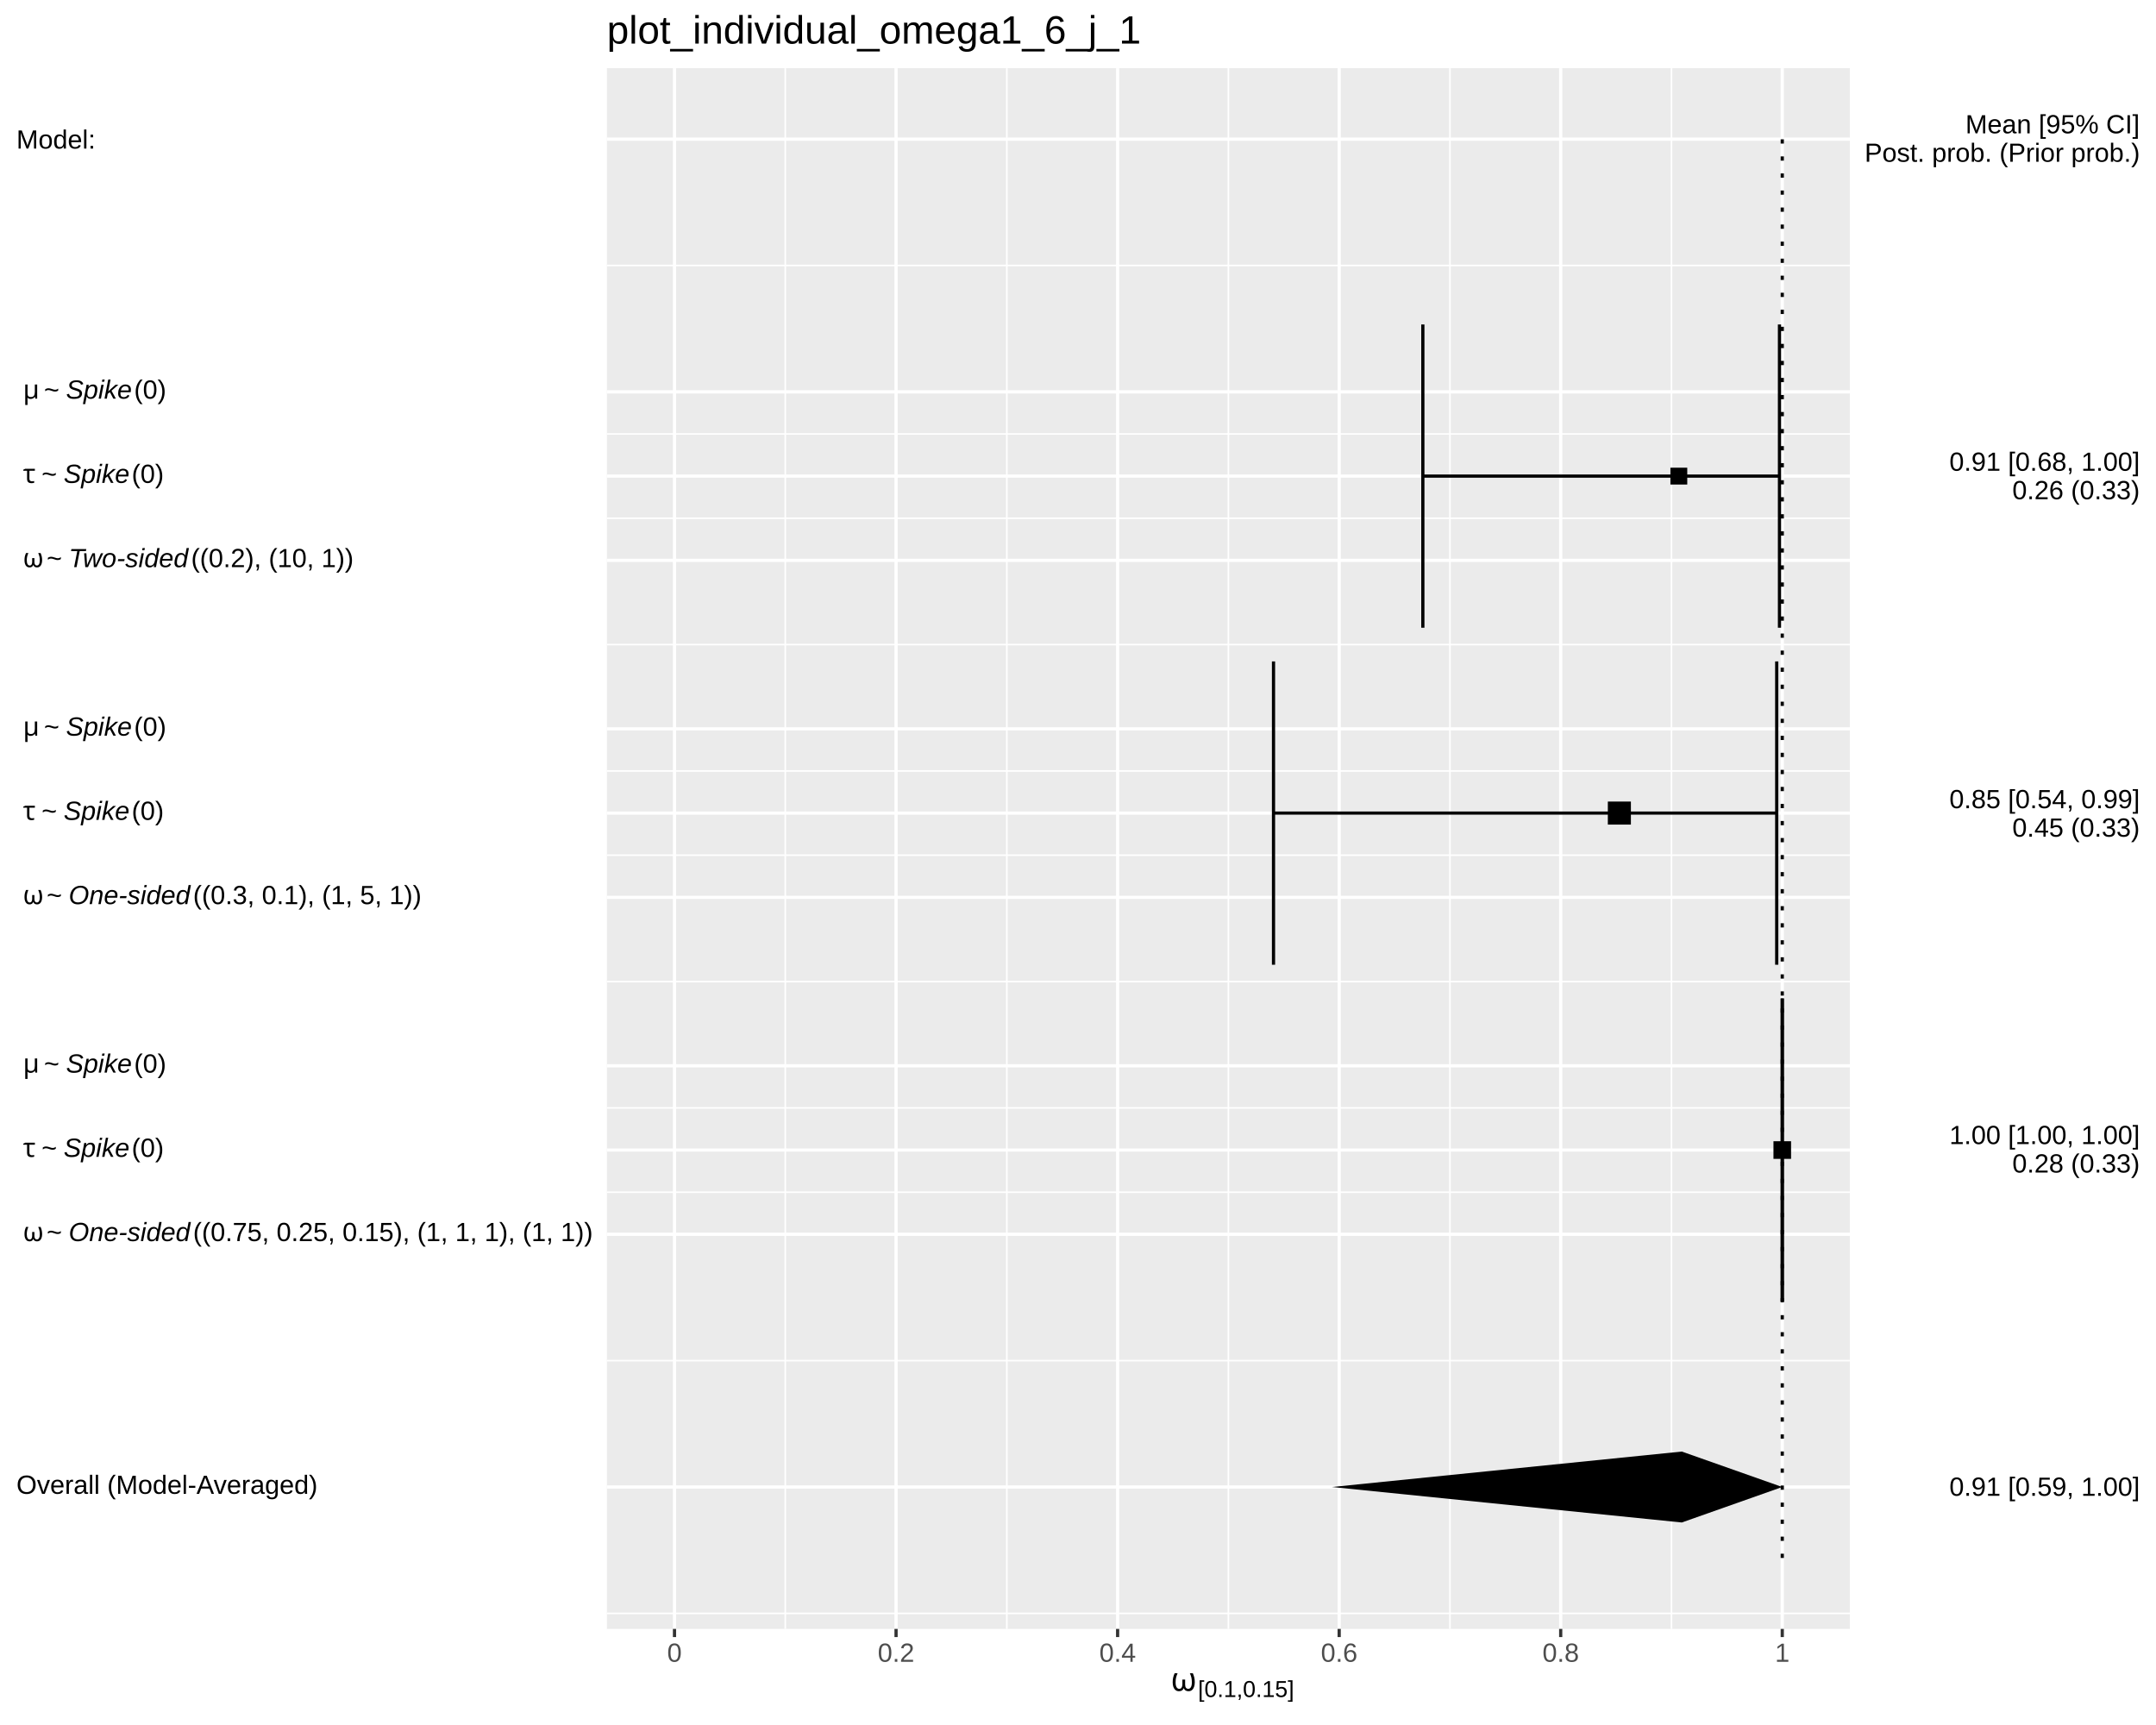
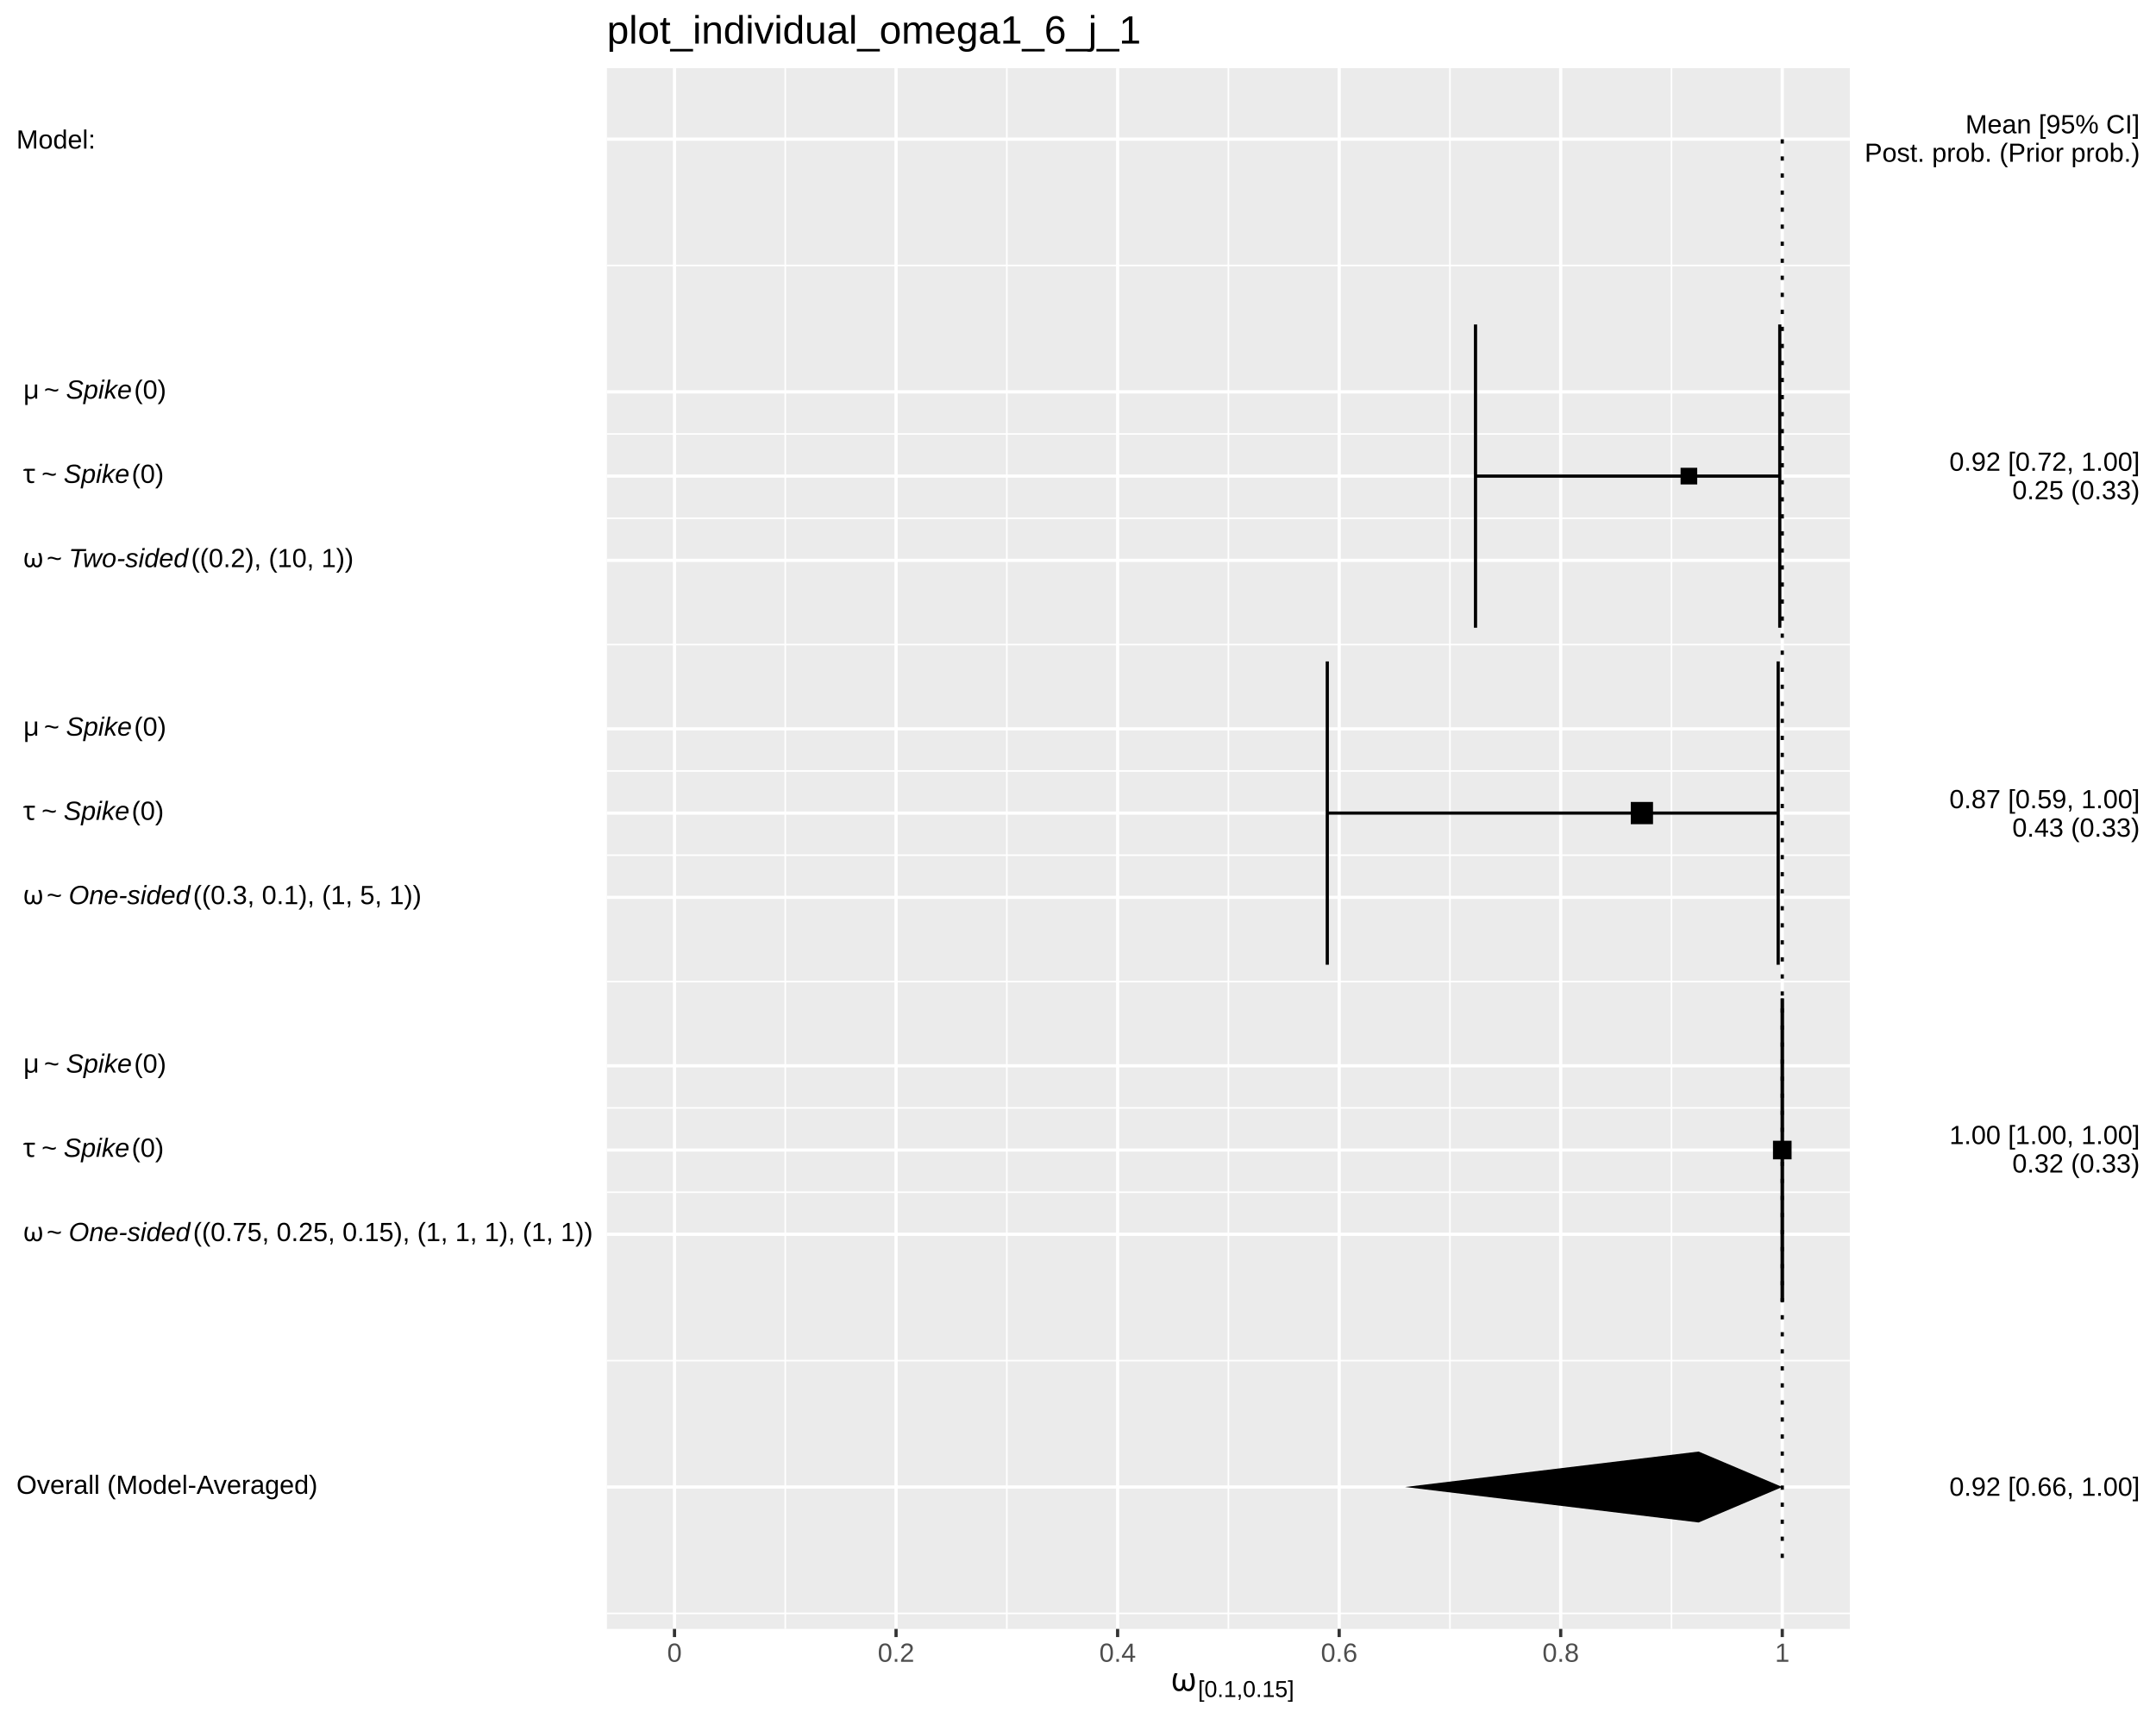
<svg xmlns="http://www.w3.org/2000/svg" viewBox="0 0 720.00 576.00">
  <defs>
    <style type="text/css">
    line, polyline, polygon, path, rect, circle {
      fill: none;
      stroke: #000000;
      stroke-linecap: round;
      stroke-linejoin: round;
      stroke-miterlimit: 10.00;
    }
  </style>
  </defs>
  <rect width="100%" height="100%" style="stroke: none; fill: #FFFFFF;" />
  <rect x="0.00" y="0.00" width="720.00" height="576.00" style="stroke-width: 1.07; stroke: #FFFFFF; fill: #FFFFFF;" />
  <defs>
    <clipPath id="cpMjAyLjY4fDYxNy43Nnw1NDMuOTF8MjIuNzc=">
      <rect x="202.68" y="22.77" width="415.08" height="521.14" />
    </clipPath>
  </defs>
  <rect x="202.68" y="22.77" width="415.08" height="521.14" style="stroke-width: 1.07; stroke: none; fill: #EBEBEB;" clip-path="url(#cpMjAyLjY4fDYxNy43Nnw1NDMuOTF8MjIuNzc=)" />
  <polyline points="202.68,538.73 617.76,538.73 " style="stroke-width: 0.53; stroke: #FFFFFF; stroke-linecap: butt;" clip-path="url(#cpMjAyLjY4fDYxNy43Nnw1NDMuOTF8MjIuNzc=)" />
  <polyline points="202.68,454.34 617.76,454.34 " style="stroke-width: 0.53; stroke: #FFFFFF; stroke-linecap: butt;" clip-path="url(#cpMjAyLjY4fDYxNy43Nnw1NDMuOTF8MjIuNzc=)" />
  <polyline points="202.68,398.08 617.76,398.08 " style="stroke-width: 0.53; stroke: #FFFFFF; stroke-linecap: butt;" clip-path="url(#cpMjAyLjY4fDYxNy43Nnw1NDMuOTF8MjIuNzc=)" />
  <polyline points="202.68,369.95 617.76,369.95 " style="stroke-width: 0.53; stroke: #FFFFFF; stroke-linecap: butt;" clip-path="url(#cpMjAyLjY4fDYxNy43Nnw1NDMuOTF8MjIuNzc=)" />
  <polyline points="202.68,327.76 617.76,327.76 " style="stroke-width: 0.53; stroke: #FFFFFF; stroke-linecap: butt;" clip-path="url(#cpMjAyLjY4fDYxNy43Nnw1NDMuOTF8MjIuNzc=)" />
  <polyline points="202.68,285.56 617.76,285.56 " style="stroke-width: 0.53; stroke: #FFFFFF; stroke-linecap: butt;" clip-path="url(#cpMjAyLjY4fDYxNy43Nnw1NDMuOTF8MjIuNzc=)" />
  <polyline points="202.68,257.43 617.76,257.43 " style="stroke-width: 0.53; stroke: #FFFFFF; stroke-linecap: butt;" clip-path="url(#cpMjAyLjY4fDYxNy43Nnw1NDMuOTF8MjIuNzc=)" />
  <polyline points="202.68,215.24 617.76,215.24 " style="stroke-width: 0.53; stroke: #FFFFFF; stroke-linecap: butt;" clip-path="url(#cpMjAyLjY4fDYxNy43Nnw1NDMuOTF8MjIuNzc=)" />
  <polyline points="202.68,173.04 617.76,173.04 " style="stroke-width: 0.53; stroke: #FFFFFF; stroke-linecap: butt;" clip-path="url(#cpMjAyLjY4fDYxNy43Nnw1NDMuOTF8MjIuNzc=)" />
  <polyline points="202.68,144.91 617.76,144.91 " style="stroke-width: 0.53; stroke: #FFFFFF; stroke-linecap: butt;" clip-path="url(#cpMjAyLjY4fDYxNy43Nnw1NDMuOTF8MjIuNzc=)" />
  <polyline points="202.68,88.65 617.76,88.65 " style="stroke-width: 0.53; stroke: #FFFFFF; stroke-linecap: butt;" clip-path="url(#cpMjAyLjY4fDYxNy43Nnw1NDMuOTF8MjIuNzc=)" />
  <polyline points="262.24,543.91 262.24,22.77 " style="stroke-width: 0.53; stroke: #FFFFFF; stroke-linecap: butt;" clip-path="url(#cpMjAyLjY4fDYxNy43Nnw1NDMuOTF8MjIuNzc=)" />
  <polyline points="336.23,543.91 336.23,22.77 " style="stroke-width: 0.53; stroke: #FFFFFF; stroke-linecap: butt;" clip-path="url(#cpMjAyLjY4fDYxNy43Nnw1NDMuOTF8MjIuNzc=)" />
  <polyline points="410.22,543.91 410.22,22.77 " style="stroke-width: 0.53; stroke: #FFFFFF; stroke-linecap: butt;" clip-path="url(#cpMjAyLjY4fDYxNy43Nnw1NDMuOTF8MjIuNzc=)" />
  <polyline points="484.21,543.91 484.21,22.77 " style="stroke-width: 0.53; stroke: #FFFFFF; stroke-linecap: butt;" clip-path="url(#cpMjAyLjY4fDYxNy43Nnw1NDMuOTF8MjIuNzc=)" />
  <polyline points="558.20,543.91 558.20,22.77 " style="stroke-width: 0.53; stroke: #FFFFFF; stroke-linecap: butt;" clip-path="url(#cpMjAyLjY4fDYxNy43Nnw1NDMuOTF8MjIuNzc=)" />
  <polyline points="202.68,496.53 617.76,496.53 " style="stroke-width: 1.07; stroke: #FFFFFF; stroke-linecap: butt;" clip-path="url(#cpMjAyLjY4fDYxNy43Nnw1NDMuOTF8MjIuNzc=)" />
  <polyline points="202.68,412.14 617.76,412.14 " style="stroke-width: 1.07; stroke: #FFFFFF; stroke-linecap: butt;" clip-path="url(#cpMjAyLjY4fDYxNy43Nnw1NDMuOTF8MjIuNzc=)" />
  <polyline points="202.68,384.01 617.76,384.01 " style="stroke-width: 1.07; stroke: #FFFFFF; stroke-linecap: butt;" clip-path="url(#cpMjAyLjY4fDYxNy43Nnw1NDMuOTF8MjIuNzc=)" />
  <polyline points="202.68,355.88 617.76,355.88 " style="stroke-width: 1.07; stroke: #FFFFFF; stroke-linecap: butt;" clip-path="url(#cpMjAyLjY4fDYxNy43Nnw1NDMuOTF8MjIuNzc=)" />
  <polyline points="202.68,299.63 617.76,299.63 " style="stroke-width: 1.07; stroke: #FFFFFF; stroke-linecap: butt;" clip-path="url(#cpMjAyLjY4fDYxNy43Nnw1NDMuOTF8MjIuNzc=)" />
  <polyline points="202.68,271.50 617.76,271.50 " style="stroke-width: 1.07; stroke: #FFFFFF; stroke-linecap: butt;" clip-path="url(#cpMjAyLjY4fDYxNy43Nnw1NDMuOTF8MjIuNzc=)" />
  <polyline points="202.68,243.37 617.76,243.37 " style="stroke-width: 1.07; stroke: #FFFFFF; stroke-linecap: butt;" clip-path="url(#cpMjAyLjY4fDYxNy43Nnw1NDMuOTF8MjIuNzc=)" />
  <polyline points="202.68,187.11 617.76,187.11 " style="stroke-width: 1.07; stroke: #FFFFFF; stroke-linecap: butt;" clip-path="url(#cpMjAyLjY4fDYxNy43Nnw1NDMuOTF8MjIuNzc=)" />
  <polyline points="202.68,158.98 617.76,158.98 " style="stroke-width: 1.07; stroke: #FFFFFF; stroke-linecap: butt;" clip-path="url(#cpMjAyLjY4fDYxNy43Nnw1NDMuOTF8MjIuNzc=)" />
  <polyline points="202.68,130.85 617.76,130.85 " style="stroke-width: 1.07; stroke: #FFFFFF; stroke-linecap: butt;" clip-path="url(#cpMjAyLjY4fDYxNy43Nnw1NDMuOTF8MjIuNzc=)" />
  <polyline points="202.68,46.46 617.76,46.46 " style="stroke-width: 1.07; stroke: #FFFFFF; stroke-linecap: butt;" clip-path="url(#cpMjAyLjY4fDYxNy43Nnw1NDMuOTF8MjIuNzc=)" />
  <polyline points="225.25,543.91 225.25,22.77 " style="stroke-width: 1.07; stroke: #FFFFFF; stroke-linecap: butt;" clip-path="url(#cpMjAyLjY4fDYxNy43Nnw1NDMuOTF8MjIuNzc=)" />
  <polyline points="299.24,543.91 299.24,22.77 " style="stroke-width: 1.07; stroke: #FFFFFF; stroke-linecap: butt;" clip-path="url(#cpMjAyLjY4fDYxNy43Nnw1NDMuOTF8MjIuNzc=)" />
  <polyline points="373.23,543.91 373.23,22.77 " style="stroke-width: 1.07; stroke: #FFFFFF; stroke-linecap: butt;" clip-path="url(#cpMjAyLjY4fDYxNy43Nnw1NDMuOTF8MjIuNzc=)" />
  <polyline points="447.22,543.91 447.22,22.77 " style="stroke-width: 1.07; stroke: #FFFFFF; stroke-linecap: butt;" clip-path="url(#cpMjAyLjY4fDYxNy43Nnw1NDMuOTF8MjIuNzc=)" />
  <polyline points="521.20,543.91 521.20,22.77 " style="stroke-width: 1.07; stroke: #FFFFFF; stroke-linecap: butt;" clip-path="url(#cpMjAyLjY4fDYxNy43Nnw1NDMuOTF8MjIuNzc=)" />
  <polyline points="595.19,543.91 595.19,22.77 " style="stroke-width: 1.07; stroke: #FFFFFF; stroke-linecap: butt;" clip-path="url(#cpMjAyLjY4fDYxNy43Nnw1NDMuOTF8MjIuNzc=)" />
-   <polyline points="594.26,209.61 594.26,108.34 " style="stroke-width: 1.07; stroke-linecap: butt;" clip-path="url(#cpMjAyLjY4fDYxNy43Nnw1NDMuOTF8MjIuNzc=)" />
-   <polyline points="594.26,158.98 475.16,158.98 " style="stroke-width: 1.07; stroke-linecap: butt;" clip-path="url(#cpMjAyLjY4fDYxNy43Nnw1NDMuOTF8MjIuNzc=)" />
-   <polyline points="475.16,209.61 475.16,108.34 " style="stroke-width: 1.07; stroke-linecap: butt;" clip-path="url(#cpMjAyLjY4fDYxNy43Nnw1NDMuOTF8MjIuNzc=)" />
-   <polyline points="593.34,322.13 593.34,220.86 " style="stroke-width: 1.07; stroke-linecap: butt;" clip-path="url(#cpMjAyLjY4fDYxNy43Nnw1NDMuOTF8MjIuNzc=)" />
-   <polyline points="593.34,271.50 425.29,271.50 " style="stroke-width: 1.07; stroke-linecap: butt;" clip-path="url(#cpMjAyLjY4fDYxNy43Nnw1NDMuOTF8MjIuNzc=)" />
-   <polyline points="425.29,322.13 425.29,220.86 " style="stroke-width: 1.07; stroke-linecap: butt;" clip-path="url(#cpMjAyLjY4fDYxNy43Nnw1NDMuOTF8MjIuNzc=)" />
+   <polyline points="594.36,209.61 594.36,108.34 " style="stroke-width: 1.07; stroke-linecap: butt;" clip-path="url(#cpMjAyLjY4fDYxNy43Nnw1NDMuOTF8MjIuNzc=)" />
+   <polyline points="594.36,158.98 492.75,158.98 " style="stroke-width: 1.07; stroke-linecap: butt;" clip-path="url(#cpMjAyLjY4fDYxNy43Nnw1NDMuOTF8MjIuNzc=)" />
+   <polyline points="492.75,209.61 492.75,108.34 " style="stroke-width: 1.07; stroke-linecap: butt;" clip-path="url(#cpMjAyLjY4fDYxNy43Nnw1NDMuOTF8MjIuNzc=)" />
+   <polyline points="593.82,322.13 593.82,220.86 " style="stroke-width: 1.07; stroke-linecap: butt;" clip-path="url(#cpMjAyLjY4fDYxNy43Nnw1NDMuOTF8MjIuNzc=)" />
+   <polyline points="593.82,271.50 443.25,271.50 " style="stroke-width: 1.07; stroke-linecap: butt;" clip-path="url(#cpMjAyLjY4fDYxNy43Nnw1NDMuOTF8MjIuNzc=)" />
+   <polyline points="443.25,322.13 443.25,220.86 " style="stroke-width: 1.07; stroke-linecap: butt;" clip-path="url(#cpMjAyLjY4fDYxNy43Nnw1NDMuOTF8MjIuNzc=)" />
  <polyline points="595.19,434.65 595.19,333.38 " style="stroke-width: 1.07; stroke-linecap: butt;" clip-path="url(#cpMjAyLjY4fDYxNy43Nnw1NDMuOTF8MjIuNzc=)" />
  <polyline points="595.19,384.01 595.19,384.01 " style="stroke-width: 1.07; stroke-linecap: butt;" clip-path="url(#cpMjAyLjY4fDYxNy43Nnw1NDMuOTF8MjIuNzc=)" />
  <polyline points="595.19,434.65 595.19,333.38 " style="stroke-width: 1.07; stroke-linecap: butt;" clip-path="url(#cpMjAyLjY4fDYxNy43Nnw1NDMuOTF8MjIuNzc=)" />
-   <polygon points="557.84,161.79 563.46,161.79 563.46,156.17 557.84,156.17 " style="stroke-width: 0.71; stroke: none; fill: #000000;" clip-path="url(#cpMjAyLjY4fDYxNy43Nnw1NDMuOTF8MjIuNzc=)" />
-   <polygon points="536.94,275.34 544.64,275.34 544.64,267.65 536.94,267.65 " style="stroke-width: 0.71; stroke: none; fill: #000000;" clip-path="url(#cpMjAyLjY4fDYxNy43Nnw1NDMuOTF8MjIuNzc=)" />
-   <polygon points="592.25,386.96 598.13,386.96 598.13,381.07 592.25,381.07 " style="stroke-width: 0.71; stroke: none; fill: #000000;" clip-path="url(#cpMjAyLjY4fDYxNy43Nnw1NDMuOTF8MjIuNzc=)" />
-   <polygon points="561.64,508.38 444.79,496.53 561.64,484.69 595.19,496.53 " style="stroke-width: 1.07; stroke: none; fill: #000000;" clip-path="url(#cpMjAyLjY4fDYxNy43Nnw1NDMuOTF8MjIuNzc=)" />
+   <polygon points="561.23,161.76 566.79,161.76 566.79,156.20 561.23,156.20 " style="stroke-width: 0.71; stroke: none; fill: #000000;" clip-path="url(#cpMjAyLjY4fDYxNy43Nnw1NDMuOTF8MjIuNzc=)" />
+   <polygon points="544.60,275.21 552.03,275.21 552.03,267.78 544.60,267.78 " style="stroke-width: 0.71; stroke: none; fill: #000000;" clip-path="url(#cpMjAyLjY4fDYxNy43Nnw1NDMuOTF8MjIuNzc=)" />
+   <polygon points="592.09,387.12 598.30,387.12 598.30,380.91 592.09,380.91 " style="stroke-width: 0.71; stroke: none; fill: #000000;" clip-path="url(#cpMjAyLjY4fDYxNy43Nnw1NDMuOTF8MjIuNzc=)" />
+   <polygon points="567.25,508.38 469.22,496.53 567.25,484.69 595.19,496.53 " style="stroke-width: 1.07; stroke: none; fill: #000000;" clip-path="url(#cpMjAyLjY4fDYxNy43Nnw1NDMuOTF8MjIuNzc=)" />
  <polyline points="595.19,520.22 595.19,46.46 " style="stroke-width: 1.07; stroke-dasharray: 1.42,4.27; stroke-linecap: butt;" clip-path="url(#cpMjAyLjY4fDYxNy43Nnw1NDMuOTF8MjIuNzc=)" />
  <defs>
    <clipPath id="cpMC4wMHw3MjAuMDB8NTc2LjAwfDAuMDA=">
      <rect x="0.00" y="0.00" width="720.00" height="576.00" />
    </clipPath>
  </defs>
  <g clip-path="url(#cpMC4wMHw3MjAuMDB8NTc2LjAwfDAuMDA=)">
    <text x="5.48" y="498.81" style="font-size: 8.80px; font-family: Liberation Sans;" textLength="100.52px" lengthAdjust="spacingAndGlyphs">Overall (Model-Averaged)</text>
  </g>
  <g clip-path="url(#cpMC4wMHw3MjAuMDB8NTc2LjAwfDAuMDA=)">
    <text x="5.48" y="414.42" style="font-size: 8.80px; font-family: Symbola;" textLength="2.20px" lengthAdjust="spacingAndGlyphs"> </text>
  </g>
  <g clip-path="url(#cpMC4wMHw3MjAuMDB8NTc2LjAwfDAuMDA=)">
    <text x="7.68" y="414.42" style="font-size: 8.80px; font-family: Symbola;" textLength="5.70px" lengthAdjust="spacingAndGlyphs">ω</text>
  </g>
  <g clip-path="url(#cpMC4wMHw3MjAuMDB8NTc2LjAwfDAuMDA=)">
    <text x="13.39" y="414.42" style="font-size: 8.80px; font-family: Symbola;" textLength="2.20px" lengthAdjust="spacingAndGlyphs"> </text>
  </g>
  <g clip-path="url(#cpMC4wMHw3MjAuMDB8NTc2LjAwfDAuMDA=)">
    <text x="15.59" y="414.42" style="font-size: 8.80px; font-family: Liberation Sans;" textLength="5.14px" lengthAdjust="spacingAndGlyphs">~</text>
  </g>
  <g clip-path="url(#cpMC4wMHw3MjAuMDB8NTc2LjAwfDAuMDA=)">
    <text x="20.73" y="414.42" style="font-size: 8.80px; font-family: Symbola;" textLength="2.20px" lengthAdjust="spacingAndGlyphs"> </text>
  </g>
  <g clip-path="url(#cpMC4wMHw3MjAuMDB8NTc2LjAwfDAuMDA=)">
    <text x="22.93" y="414.42" style="font-size: 8.80px; font-style: italic; font-family: Liberation Sans;" textLength="40.58px" lengthAdjust="spacingAndGlyphs">One-sided</text>
  </g>
  <g clip-path="url(#cpMC4wMHw3MjAuMDB8NTc2LjAwfDAuMDA=)">
    <text x="64.47" y="414.42" style="font-size: 8.80px; font-family: Liberation Sans;" textLength="133.28px" lengthAdjust="spacingAndGlyphs">((0.75, 0.25, 0.15), (1, 1, 1), (1, 1))</text>
  </g>
  <g clip-path="url(#cpMC4wMHw3MjAuMDB8NTc2LjAwfDAuMDA=)">
    <text x="5.48" y="386.29" style="font-size: 8.80px; font-family: Symbola;" textLength="2.20px" lengthAdjust="spacingAndGlyphs"> </text>
  </g>
  <g clip-path="url(#cpMC4wMHw3MjAuMDB8NTc2LjAwfDAuMDA=)">
    <text x="7.68" y="386.29" style="font-size: 8.80px; font-family: Symbola;" textLength="4.02px" lengthAdjust="spacingAndGlyphs">τ</text>
  </g>
  <g clip-path="url(#cpMC4wMHw3MjAuMDB8NTc2LjAwfDAuMDA=)">
    <text x="11.70" y="386.29" style="font-size: 8.80px; font-family: Symbola;" textLength="2.20px" lengthAdjust="spacingAndGlyphs"> </text>
  </g>
  <g clip-path="url(#cpMC4wMHw3MjAuMDB8NTc2LjAwfDAuMDA=)">
    <text x="13.90" y="386.29" style="font-size: 8.80px; font-family: Liberation Sans;" textLength="5.14px" lengthAdjust="spacingAndGlyphs">~</text>
  </g>
  <g clip-path="url(#cpMC4wMHw3MjAuMDB8NTc2LjAwfDAuMDA=)">
    <text x="19.04" y="386.29" style="font-size: 8.80px; font-family: Symbola;" textLength="2.20px" lengthAdjust="spacingAndGlyphs"> </text>
  </g>
  <g clip-path="url(#cpMC4wMHw3MjAuMDB8NTc2LjAwfDAuMDA=)">
    <text x="21.25" y="386.29" style="font-size: 8.80px; font-style: italic; font-family: Liberation Sans;" textLength="22.02px" lengthAdjust="spacingAndGlyphs">Spike</text>
  </g>
  <g clip-path="url(#cpMC4wMHw3MjAuMDB8NTc2LjAwfDAuMDA=)">
    <text x="43.97" y="386.29" style="font-size: 8.80px; font-family: Liberation Sans;" textLength="10.73px" lengthAdjust="spacingAndGlyphs">(0)</text>
  </g>
  <g clip-path="url(#cpMC4wMHw3MjAuMDB8NTc2LjAwfDAuMDA=)">
    <text x="5.48" y="358.16" style="font-size: 8.80px; font-family: Symbola;" textLength="2.20px" lengthAdjust="spacingAndGlyphs"> </text>
  </g>
  <g clip-path="url(#cpMC4wMHw3MjAuMDB8NTc2LjAwfDAuMDA=)">
    <text x="7.68" y="358.16" style="font-size: 8.80px; font-family: Symbola;" textLength="4.81px" lengthAdjust="spacingAndGlyphs">μ</text>
  </g>
  <g clip-path="url(#cpMC4wMHw3MjAuMDB8NTc2LjAwfDAuMDA=)">
    <text x="12.50" y="358.16" style="font-size: 8.80px; font-family: Symbola;" textLength="2.20px" lengthAdjust="spacingAndGlyphs"> </text>
  </g>
  <g clip-path="url(#cpMC4wMHw3MjAuMDB8NTc2LjAwfDAuMDA=)">
    <text x="14.70" y="358.16" style="font-size: 8.80px; font-family: Liberation Sans;" textLength="5.14px" lengthAdjust="spacingAndGlyphs">~</text>
  </g>
  <g clip-path="url(#cpMC4wMHw3MjAuMDB8NTc2LjAwfDAuMDA=)">
    <text x="19.84" y="358.16" style="font-size: 8.80px; font-family: Symbola;" textLength="2.20px" lengthAdjust="spacingAndGlyphs"> </text>
  </g>
  <g clip-path="url(#cpMC4wMHw3MjAuMDB8NTc2LjAwfDAuMDA=)">
    <text x="22.04" y="358.16" style="font-size: 8.80px; font-style: italic; font-family: Liberation Sans;" textLength="22.02px" lengthAdjust="spacingAndGlyphs">Spike</text>
  </g>
  <g clip-path="url(#cpMC4wMHw3MjAuMDB8NTc2LjAwfDAuMDA=)">
    <text x="44.77" y="358.16" style="font-size: 8.80px; font-family: Liberation Sans;" textLength="10.73px" lengthAdjust="spacingAndGlyphs">(0)</text>
  </g>
  <g clip-path="url(#cpMC4wMHw3MjAuMDB8NTc2LjAwfDAuMDA=)">
    <text x="5.48" y="301.90" style="font-size: 8.80px; font-family: Symbola;" textLength="2.20px" lengthAdjust="spacingAndGlyphs"> </text>
  </g>
  <g clip-path="url(#cpMC4wMHw3MjAuMDB8NTc2LjAwfDAuMDA=)">
    <text x="7.68" y="301.90" style="font-size: 8.80px; font-family: Symbola;" textLength="5.70px" lengthAdjust="spacingAndGlyphs">ω</text>
  </g>
  <g clip-path="url(#cpMC4wMHw3MjAuMDB8NTc2LjAwfDAuMDA=)">
    <text x="13.39" y="301.90" style="font-size: 8.80px; font-family: Symbola;" textLength="2.20px" lengthAdjust="spacingAndGlyphs"> </text>
  </g>
  <g clip-path="url(#cpMC4wMHw3MjAuMDB8NTc2LjAwfDAuMDA=)">
    <text x="15.59" y="301.90" style="font-size: 8.80px; font-family: Liberation Sans;" textLength="5.14px" lengthAdjust="spacingAndGlyphs">~</text>
  </g>
  <g clip-path="url(#cpMC4wMHw3MjAuMDB8NTc2LjAwfDAuMDA=)">
    <text x="20.73" y="301.90" style="font-size: 8.80px; font-family: Symbola;" textLength="2.20px" lengthAdjust="spacingAndGlyphs"> </text>
  </g>
  <g clip-path="url(#cpMC4wMHw3MjAuMDB8NTc2LjAwfDAuMDA=)">
    <text x="22.93" y="301.90" style="font-size: 8.80px; font-style: italic; font-family: Liberation Sans;" textLength="40.58px" lengthAdjust="spacingAndGlyphs">One-sided</text>
  </g>
  <g clip-path="url(#cpMC4wMHw3MjAuMDB8NTc2LjAwfDAuMDA=)">
    <text x="64.47" y="301.90" style="font-size: 8.80px; font-family: Liberation Sans;" textLength="76.14px" lengthAdjust="spacingAndGlyphs">((0.3, 0.1), (1, 5, 1))</text>
  </g>
  <g clip-path="url(#cpMC4wMHw3MjAuMDB8NTc2LjAwfDAuMDA=)">
    <text x="5.48" y="273.77" style="font-size: 8.80px; font-family: Symbola;" textLength="2.20px" lengthAdjust="spacingAndGlyphs"> </text>
  </g>
  <g clip-path="url(#cpMC4wMHw3MjAuMDB8NTc2LjAwfDAuMDA=)">
    <text x="7.68" y="273.77" style="font-size: 8.80px; font-family: Symbola;" textLength="4.02px" lengthAdjust="spacingAndGlyphs">τ</text>
  </g>
  <g clip-path="url(#cpMC4wMHw3MjAuMDB8NTc2LjAwfDAuMDA=)">
    <text x="11.70" y="273.77" style="font-size: 8.80px; font-family: Symbola;" textLength="2.20px" lengthAdjust="spacingAndGlyphs"> </text>
  </g>
  <g clip-path="url(#cpMC4wMHw3MjAuMDB8NTc2LjAwfDAuMDA=)">
    <text x="13.90" y="273.77" style="font-size: 8.80px; font-family: Liberation Sans;" textLength="5.14px" lengthAdjust="spacingAndGlyphs">~</text>
  </g>
  <g clip-path="url(#cpMC4wMHw3MjAuMDB8NTc2LjAwfDAuMDA=)">
    <text x="19.04" y="273.77" style="font-size: 8.80px; font-family: Symbola;" textLength="2.20px" lengthAdjust="spacingAndGlyphs"> </text>
  </g>
  <g clip-path="url(#cpMC4wMHw3MjAuMDB8NTc2LjAwfDAuMDA=)">
    <text x="21.25" y="273.77" style="font-size: 8.80px; font-style: italic; font-family: Liberation Sans;" textLength="22.02px" lengthAdjust="spacingAndGlyphs">Spike</text>
  </g>
  <g clip-path="url(#cpMC4wMHw3MjAuMDB8NTc2LjAwfDAuMDA=)">
    <text x="43.97" y="273.77" style="font-size: 8.80px; font-family: Liberation Sans;" textLength="10.73px" lengthAdjust="spacingAndGlyphs">(0)</text>
  </g>
  <g clip-path="url(#cpMC4wMHw3MjAuMDB8NTc2LjAwfDAuMDA=)">
    <text x="5.48" y="245.64" style="font-size: 8.80px; font-family: Symbola;" textLength="2.20px" lengthAdjust="spacingAndGlyphs"> </text>
  </g>
  <g clip-path="url(#cpMC4wMHw3MjAuMDB8NTc2LjAwfDAuMDA=)">
    <text x="7.68" y="245.64" style="font-size: 8.80px; font-family: Symbola;" textLength="4.81px" lengthAdjust="spacingAndGlyphs">μ</text>
  </g>
  <g clip-path="url(#cpMC4wMHw3MjAuMDB8NTc2LjAwfDAuMDA=)">
    <text x="12.50" y="245.64" style="font-size: 8.80px; font-family: Symbola;" textLength="2.20px" lengthAdjust="spacingAndGlyphs"> </text>
  </g>
  <g clip-path="url(#cpMC4wMHw3MjAuMDB8NTc2LjAwfDAuMDA=)">
    <text x="14.70" y="245.64" style="font-size: 8.80px; font-family: Liberation Sans;" textLength="5.14px" lengthAdjust="spacingAndGlyphs">~</text>
  </g>
  <g clip-path="url(#cpMC4wMHw3MjAuMDB8NTc2LjAwfDAuMDA=)">
    <text x="19.84" y="245.64" style="font-size: 8.80px; font-family: Symbola;" textLength="2.20px" lengthAdjust="spacingAndGlyphs"> </text>
  </g>
  <g clip-path="url(#cpMC4wMHw3MjAuMDB8NTc2LjAwfDAuMDA=)">
    <text x="22.04" y="245.64" style="font-size: 8.80px; font-style: italic; font-family: Liberation Sans;" textLength="22.02px" lengthAdjust="spacingAndGlyphs">Spike</text>
  </g>
  <g clip-path="url(#cpMC4wMHw3MjAuMDB8NTc2LjAwfDAuMDA=)">
    <text x="44.77" y="245.64" style="font-size: 8.80px; font-family: Liberation Sans;" textLength="10.73px" lengthAdjust="spacingAndGlyphs">(0)</text>
  </g>
  <g clip-path="url(#cpMC4wMHw3MjAuMDB8NTc2LjAwfDAuMDA=)">
    <text x="5.48" y="189.38" style="font-size: 8.80px; font-family: Symbola;" textLength="2.20px" lengthAdjust="spacingAndGlyphs"> </text>
  </g>
  <g clip-path="url(#cpMC4wMHw3MjAuMDB8NTc2LjAwfDAuMDA=)">
    <text x="7.68" y="189.38" style="font-size: 8.80px; font-family: Symbola;" textLength="5.70px" lengthAdjust="spacingAndGlyphs">ω</text>
  </g>
  <g clip-path="url(#cpMC4wMHw3MjAuMDB8NTc2LjAwfDAuMDA=)">
    <text x="13.39" y="189.38" style="font-size: 8.80px; font-family: Symbola;" textLength="2.20px" lengthAdjust="spacingAndGlyphs"> </text>
  </g>
  <g clip-path="url(#cpMC4wMHw3MjAuMDB8NTc2LjAwfDAuMDA=)">
    <text x="15.59" y="189.38" style="font-size: 8.80px; font-family: Liberation Sans;" textLength="5.14px" lengthAdjust="spacingAndGlyphs">~</text>
  </g>
  <g clip-path="url(#cpMC4wMHw3MjAuMDB8NTc2LjAwfDAuMDA=)">
    <text x="20.73" y="189.38" style="font-size: 8.80px; font-family: Symbola;" textLength="2.20px" lengthAdjust="spacingAndGlyphs"> </text>
  </g>
  <g clip-path="url(#cpMC4wMHw3MjAuMDB8NTc2LjAwfDAuMDA=)">
    <text x="22.93" y="189.38" style="font-size: 8.80px; font-style: italic; font-family: Liberation Sans;" textLength="39.92px" lengthAdjust="spacingAndGlyphs">Two-sided</text>
  </g>
  <g clip-path="url(#cpMC4wMHw3MjAuMDB8NTc2LjAwfDAuMDA=)">
    <text x="63.81" y="189.38" style="font-size: 8.80px; font-family: Liberation Sans;" textLength="54.17px" lengthAdjust="spacingAndGlyphs">((0.2), (10, 1))</text>
  </g>
  <g clip-path="url(#cpMC4wMHw3MjAuMDB8NTc2LjAwfDAuMDA=)">
    <text x="5.48" y="161.25" style="font-size: 8.80px; font-family: Symbola;" textLength="2.20px" lengthAdjust="spacingAndGlyphs"> </text>
  </g>
  <g clip-path="url(#cpMC4wMHw3MjAuMDB8NTc2LjAwfDAuMDA=)">
    <text x="7.68" y="161.25" style="font-size: 8.80px; font-family: Symbola;" textLength="4.02px" lengthAdjust="spacingAndGlyphs">τ</text>
  </g>
  <g clip-path="url(#cpMC4wMHw3MjAuMDB8NTc2LjAwfDAuMDA=)">
    <text x="11.70" y="161.25" style="font-size: 8.80px; font-family: Symbola;" textLength="2.20px" lengthAdjust="spacingAndGlyphs"> </text>
  </g>
  <g clip-path="url(#cpMC4wMHw3MjAuMDB8NTc2LjAwfDAuMDA=)">
    <text x="13.90" y="161.25" style="font-size: 8.80px; font-family: Liberation Sans;" textLength="5.14px" lengthAdjust="spacingAndGlyphs">~</text>
  </g>
  <g clip-path="url(#cpMC4wMHw3MjAuMDB8NTc2LjAwfDAuMDA=)">
    <text x="19.04" y="161.25" style="font-size: 8.80px; font-family: Symbola;" textLength="2.20px" lengthAdjust="spacingAndGlyphs"> </text>
  </g>
  <g clip-path="url(#cpMC4wMHw3MjAuMDB8NTc2LjAwfDAuMDA=)">
    <text x="21.25" y="161.25" style="font-size: 8.80px; font-style: italic; font-family: Liberation Sans;" textLength="22.02px" lengthAdjust="spacingAndGlyphs">Spike</text>
  </g>
  <g clip-path="url(#cpMC4wMHw3MjAuMDB8NTc2LjAwfDAuMDA=)">
    <text x="43.97" y="161.25" style="font-size: 8.80px; font-family: Liberation Sans;" textLength="10.73px" lengthAdjust="spacingAndGlyphs">(0)</text>
  </g>
  <g clip-path="url(#cpMC4wMHw3MjAuMDB8NTc2LjAwfDAuMDA=)">
    <text x="5.48" y="133.12" style="font-size: 8.80px; font-family: Symbola;" textLength="2.20px" lengthAdjust="spacingAndGlyphs"> </text>
  </g>
  <g clip-path="url(#cpMC4wMHw3MjAuMDB8NTc2LjAwfDAuMDA=)">
    <text x="7.68" y="133.12" style="font-size: 8.80px; font-family: Symbola;" textLength="4.81px" lengthAdjust="spacingAndGlyphs">μ</text>
  </g>
  <g clip-path="url(#cpMC4wMHw3MjAuMDB8NTc2LjAwfDAuMDA=)">
    <text x="12.50" y="133.12" style="font-size: 8.80px; font-family: Symbola;" textLength="2.20px" lengthAdjust="spacingAndGlyphs"> </text>
  </g>
  <g clip-path="url(#cpMC4wMHw3MjAuMDB8NTc2LjAwfDAuMDA=)">
    <text x="14.70" y="133.12" style="font-size: 8.80px; font-family: Liberation Sans;" textLength="5.14px" lengthAdjust="spacingAndGlyphs">~</text>
  </g>
  <g clip-path="url(#cpMC4wMHw3MjAuMDB8NTc2LjAwfDAuMDA=)">
    <text x="19.84" y="133.12" style="font-size: 8.80px; font-family: Symbola;" textLength="2.20px" lengthAdjust="spacingAndGlyphs"> </text>
  </g>
  <g clip-path="url(#cpMC4wMHw3MjAuMDB8NTc2LjAwfDAuMDA=)">
    <text x="22.04" y="133.12" style="font-size: 8.80px; font-style: italic; font-family: Liberation Sans;" textLength="22.02px" lengthAdjust="spacingAndGlyphs">Spike</text>
  </g>
  <g clip-path="url(#cpMC4wMHw3MjAuMDB8NTc2LjAwfDAuMDA=)">
    <text x="44.77" y="133.12" style="font-size: 8.80px; font-family: Liberation Sans;" textLength="10.73px" lengthAdjust="spacingAndGlyphs">(0)</text>
  </g>
  <g clip-path="url(#cpMC4wMHw3MjAuMDB8NTc2LjAwfDAuMDA=)">
    <text x="5.48" y="49.61" style="font-size: 8.80px; font-family: Liberation Sans;" textLength="26.39px" lengthAdjust="spacingAndGlyphs">Model:</text>
  </g>
  <g clip-path="url(#cpMC4wMHw3MjAuMDB8NTc2LjAwfDAuMDA=)">
-     <text x="651.00" y="499.46" style="font-size: 8.80px; font-family: Liberation Sans;" textLength="63.52px" lengthAdjust="spacingAndGlyphs">0.91 [0.59, 1.00]</text>
+     <text x="651.00" y="499.46" style="font-size: 8.80px; font-family: Liberation Sans;" textLength="63.52px" lengthAdjust="spacingAndGlyphs">0.92 [0.66, 1.00]</text>
  </g>
  <g clip-path="url(#cpMC4wMHw3MjAuMDB8NTc2LjAwfDAuMDA=)">
    <text x="651.00" y="382.03" style="font-size: 8.80px; font-family: Liberation Sans;" textLength="63.52px" lengthAdjust="spacingAndGlyphs">1.00 [1.00, 1.00]</text>
  </g>
  <g clip-path="url(#cpMC4wMHw3MjAuMDB8NTc2LjAwfDAuMDA=)">
-     <text x="672.02" y="391.53" style="font-size: 8.80px; font-family: Liberation Sans;" textLength="42.50px" lengthAdjust="spacingAndGlyphs">0.28 (0.33)</text>
-   </g>
-   <g clip-path="url(#cpMC4wMHw3MjAuMDB8NTc2LjAwfDAuMDA=)">
-     <text x="651.00" y="269.87" style="font-size: 8.80px; font-family: Liberation Sans;" textLength="63.52px" lengthAdjust="spacingAndGlyphs">0.85 [0.54, 0.99]</text>
-   </g>
-   <g clip-path="url(#cpMC4wMHw3MjAuMDB8NTc2LjAwfDAuMDA=)">
-     <text x="672.02" y="279.38" style="font-size: 8.80px; font-family: Liberation Sans;" textLength="42.50px" lengthAdjust="spacingAndGlyphs">0.45 (0.33)</text>
-   </g>
-   <g clip-path="url(#cpMC4wMHw3MjAuMDB8NTc2LjAwfDAuMDA=)">
-     <text x="651.00" y="157.20" style="font-size: 8.80px; font-family: Liberation Sans;" textLength="63.52px" lengthAdjust="spacingAndGlyphs">0.91 [0.68, 1.00]</text>
-   </g>
-   <g clip-path="url(#cpMC4wMHw3MjAuMDB8NTc2LjAwfDAuMDA=)">
-     <text x="672.02" y="166.70" style="font-size: 8.80px; font-family: Liberation Sans;" textLength="42.50px" lengthAdjust="spacingAndGlyphs">0.26 (0.33)</text>
+     <text x="672.02" y="391.53" style="font-size: 8.80px; font-family: Liberation Sans;" textLength="42.50px" lengthAdjust="spacingAndGlyphs">0.32 (0.33)</text>
+   </g>
+   <g clip-path="url(#cpMC4wMHw3MjAuMDB8NTc2LjAwfDAuMDA=)">
+     <text x="651.00" y="269.87" style="font-size: 8.80px; font-family: Liberation Sans;" textLength="63.52px" lengthAdjust="spacingAndGlyphs">0.87 [0.59, 1.00]</text>
+   </g>
+   <g clip-path="url(#cpMC4wMHw3MjAuMDB8NTc2LjAwfDAuMDA=)">
+     <text x="672.02" y="279.38" style="font-size: 8.80px; font-family: Liberation Sans;" textLength="42.50px" lengthAdjust="spacingAndGlyphs">0.43 (0.33)</text>
+   </g>
+   <g clip-path="url(#cpMC4wMHw3MjAuMDB8NTc2LjAwfDAuMDA=)">
+     <text x="651.00" y="157.20" style="font-size: 8.80px; font-family: Liberation Sans;" textLength="63.52px" lengthAdjust="spacingAndGlyphs">0.92 [0.72, 1.00]</text>
+   </g>
+   <g clip-path="url(#cpMC4wMHw3MjAuMDB8NTc2LjAwfDAuMDA=)">
+     <text x="672.02" y="166.70" style="font-size: 8.80px; font-family: Liberation Sans;" textLength="42.50px" lengthAdjust="spacingAndGlyphs">0.25 (0.33)</text>
  </g>
  <g clip-path="url(#cpMC4wMHw3MjAuMDB8NTc2LjAwfDAuMDA=)">
    <text x="656.36" y="44.52" style="font-size: 8.80px; font-family: Liberation Sans;" textLength="58.16px" lengthAdjust="spacingAndGlyphs">Mean [95% CI]</text>
  </g>
  <g clip-path="url(#cpMC4wMHw3MjAuMDB8NTc2LjAwfDAuMDA=)">
    <text x="622.69" y="54.02" style="font-size: 8.80px; font-family: Liberation Sans;" textLength="91.83px" lengthAdjust="spacingAndGlyphs">Post. prob. (Prior prob.)</text>
  </g>
  <polyline points="225.25,546.65 225.25,543.91 " style="stroke-width: 1.07; stroke: #333333; stroke-linecap: butt;" clip-path="url(#cpMC4wMHw3MjAuMDB8NTc2LjAwfDAuMDA=)" />
  <polyline points="299.24,546.65 299.24,543.91 " style="stroke-width: 1.07; stroke: #333333; stroke-linecap: butt;" clip-path="url(#cpMC4wMHw3MjAuMDB8NTc2LjAwfDAuMDA=)" />
  <polyline points="373.23,546.65 373.23,543.91 " style="stroke-width: 1.07; stroke: #333333; stroke-linecap: butt;" clip-path="url(#cpMC4wMHw3MjAuMDB8NTc2LjAwfDAuMDA=)" />
  <polyline points="447.22,546.65 447.22,543.91 " style="stroke-width: 1.07; stroke: #333333; stroke-linecap: butt;" clip-path="url(#cpMC4wMHw3MjAuMDB8NTc2LjAwfDAuMDA=)" />
  <polyline points="521.20,546.65 521.20,543.91 " style="stroke-width: 1.07; stroke: #333333; stroke-linecap: butt;" clip-path="url(#cpMC4wMHw3MjAuMDB8NTc2LjAwfDAuMDA=)" />
  <polyline points="595.19,546.65 595.19,543.91 " style="stroke-width: 1.07; stroke: #333333; stroke-linecap: butt;" clip-path="url(#cpMC4wMHw3MjAuMDB8NTc2LjAwfDAuMDA=)" />
  <g clip-path="url(#cpMC4wMHw3MjAuMDB8NTc2LjAwfDAuMDA=)">
    <text x="222.80" y="554.89" style="font-size: 8.80px; fill: #4D4D4D; font-family: Liberation Sans;" textLength="4.89px" lengthAdjust="spacingAndGlyphs">0</text>
  </g>
  <g clip-path="url(#cpMC4wMHw3MjAuMDB8NTc2LjAwfDAuMDA=)">
    <text x="293.13" y="554.89" style="font-size: 8.80px; fill: #4D4D4D; font-family: Liberation Sans;" textLength="12.22px" lengthAdjust="spacingAndGlyphs">0.2</text>
  </g>
  <g clip-path="url(#cpMC4wMHw3MjAuMDB8NTc2LjAwfDAuMDA=)">
    <text x="367.12" y="554.89" style="font-size: 8.80px; fill: #4D4D4D; font-family: Liberation Sans;" textLength="12.22px" lengthAdjust="spacingAndGlyphs">0.4</text>
  </g>
  <g clip-path="url(#cpMC4wMHw3MjAuMDB8NTc2LjAwfDAuMDA=)">
    <text x="441.11" y="554.89" style="font-size: 8.80px; fill: #4D4D4D; font-family: Liberation Sans;" textLength="12.22px" lengthAdjust="spacingAndGlyphs">0.6</text>
  </g>
  <g clip-path="url(#cpMC4wMHw3MjAuMDB8NTc2LjAwfDAuMDA=)">
    <text x="515.10" y="554.89" style="font-size: 8.80px; fill: #4D4D4D; font-family: Liberation Sans;" textLength="12.22px" lengthAdjust="spacingAndGlyphs">0.8</text>
  </g>
  <g clip-path="url(#cpMC4wMHw3MjAuMDB8NTc2LjAwfDAuMDA=)">
    <text x="592.75" y="554.89" style="font-size: 8.80px; fill: #4D4D4D; font-family: Liberation Sans;" textLength="4.89px" lengthAdjust="spacingAndGlyphs">1</text>
  </g>
  <g clip-path="url(#cpMC4wMHw3MjAuMDB8NTc2LjAwfDAuMDA=)">
    <text x="388.26" y="564.61" style="font-size: 11.00px; font-family: Symbola;" textLength="2.75px" lengthAdjust="spacingAndGlyphs"> </text>
  </g>
  <g clip-path="url(#cpMC4wMHw3MjAuMDB8NTc2LjAwfDAuMDA=)">
    <text x="391.01" y="564.61" style="font-size: 11.00px; font-family: Symbola;" textLength="7.14px" lengthAdjust="spacingAndGlyphs">ω</text>
  </g>
  <g clip-path="url(#cpMC4wMHw3MjAuMDB8NTc2LjAwfDAuMDA=)">
    <text x="398.15" y="566.65" style="font-size: 7.70px; font-family: Symbola;" textLength="1.92px" lengthAdjust="spacingAndGlyphs"> </text>
  </g>
  <g clip-path="url(#cpMC4wMHw3MjAuMDB8NTc2LjAwfDAuMDA=)">
    <text x="400.07" y="566.65" style="font-size: 7.70px; font-family: Liberation Sans;" textLength="32.11px" lengthAdjust="spacingAndGlyphs">[0.1,0.15]</text>
  </g>
  <g clip-path="url(#cpMC4wMHw3MjAuMDB8NTc2LjAwfDAuMDA=)">
    <text x="202.68" y="14.56" style="font-size: 13.20px; font-family: Liberation Sans;" textLength="178.09px" lengthAdjust="spacingAndGlyphs">plot_individual_omega1_6_j_1</text>
  </g>
</svg>
